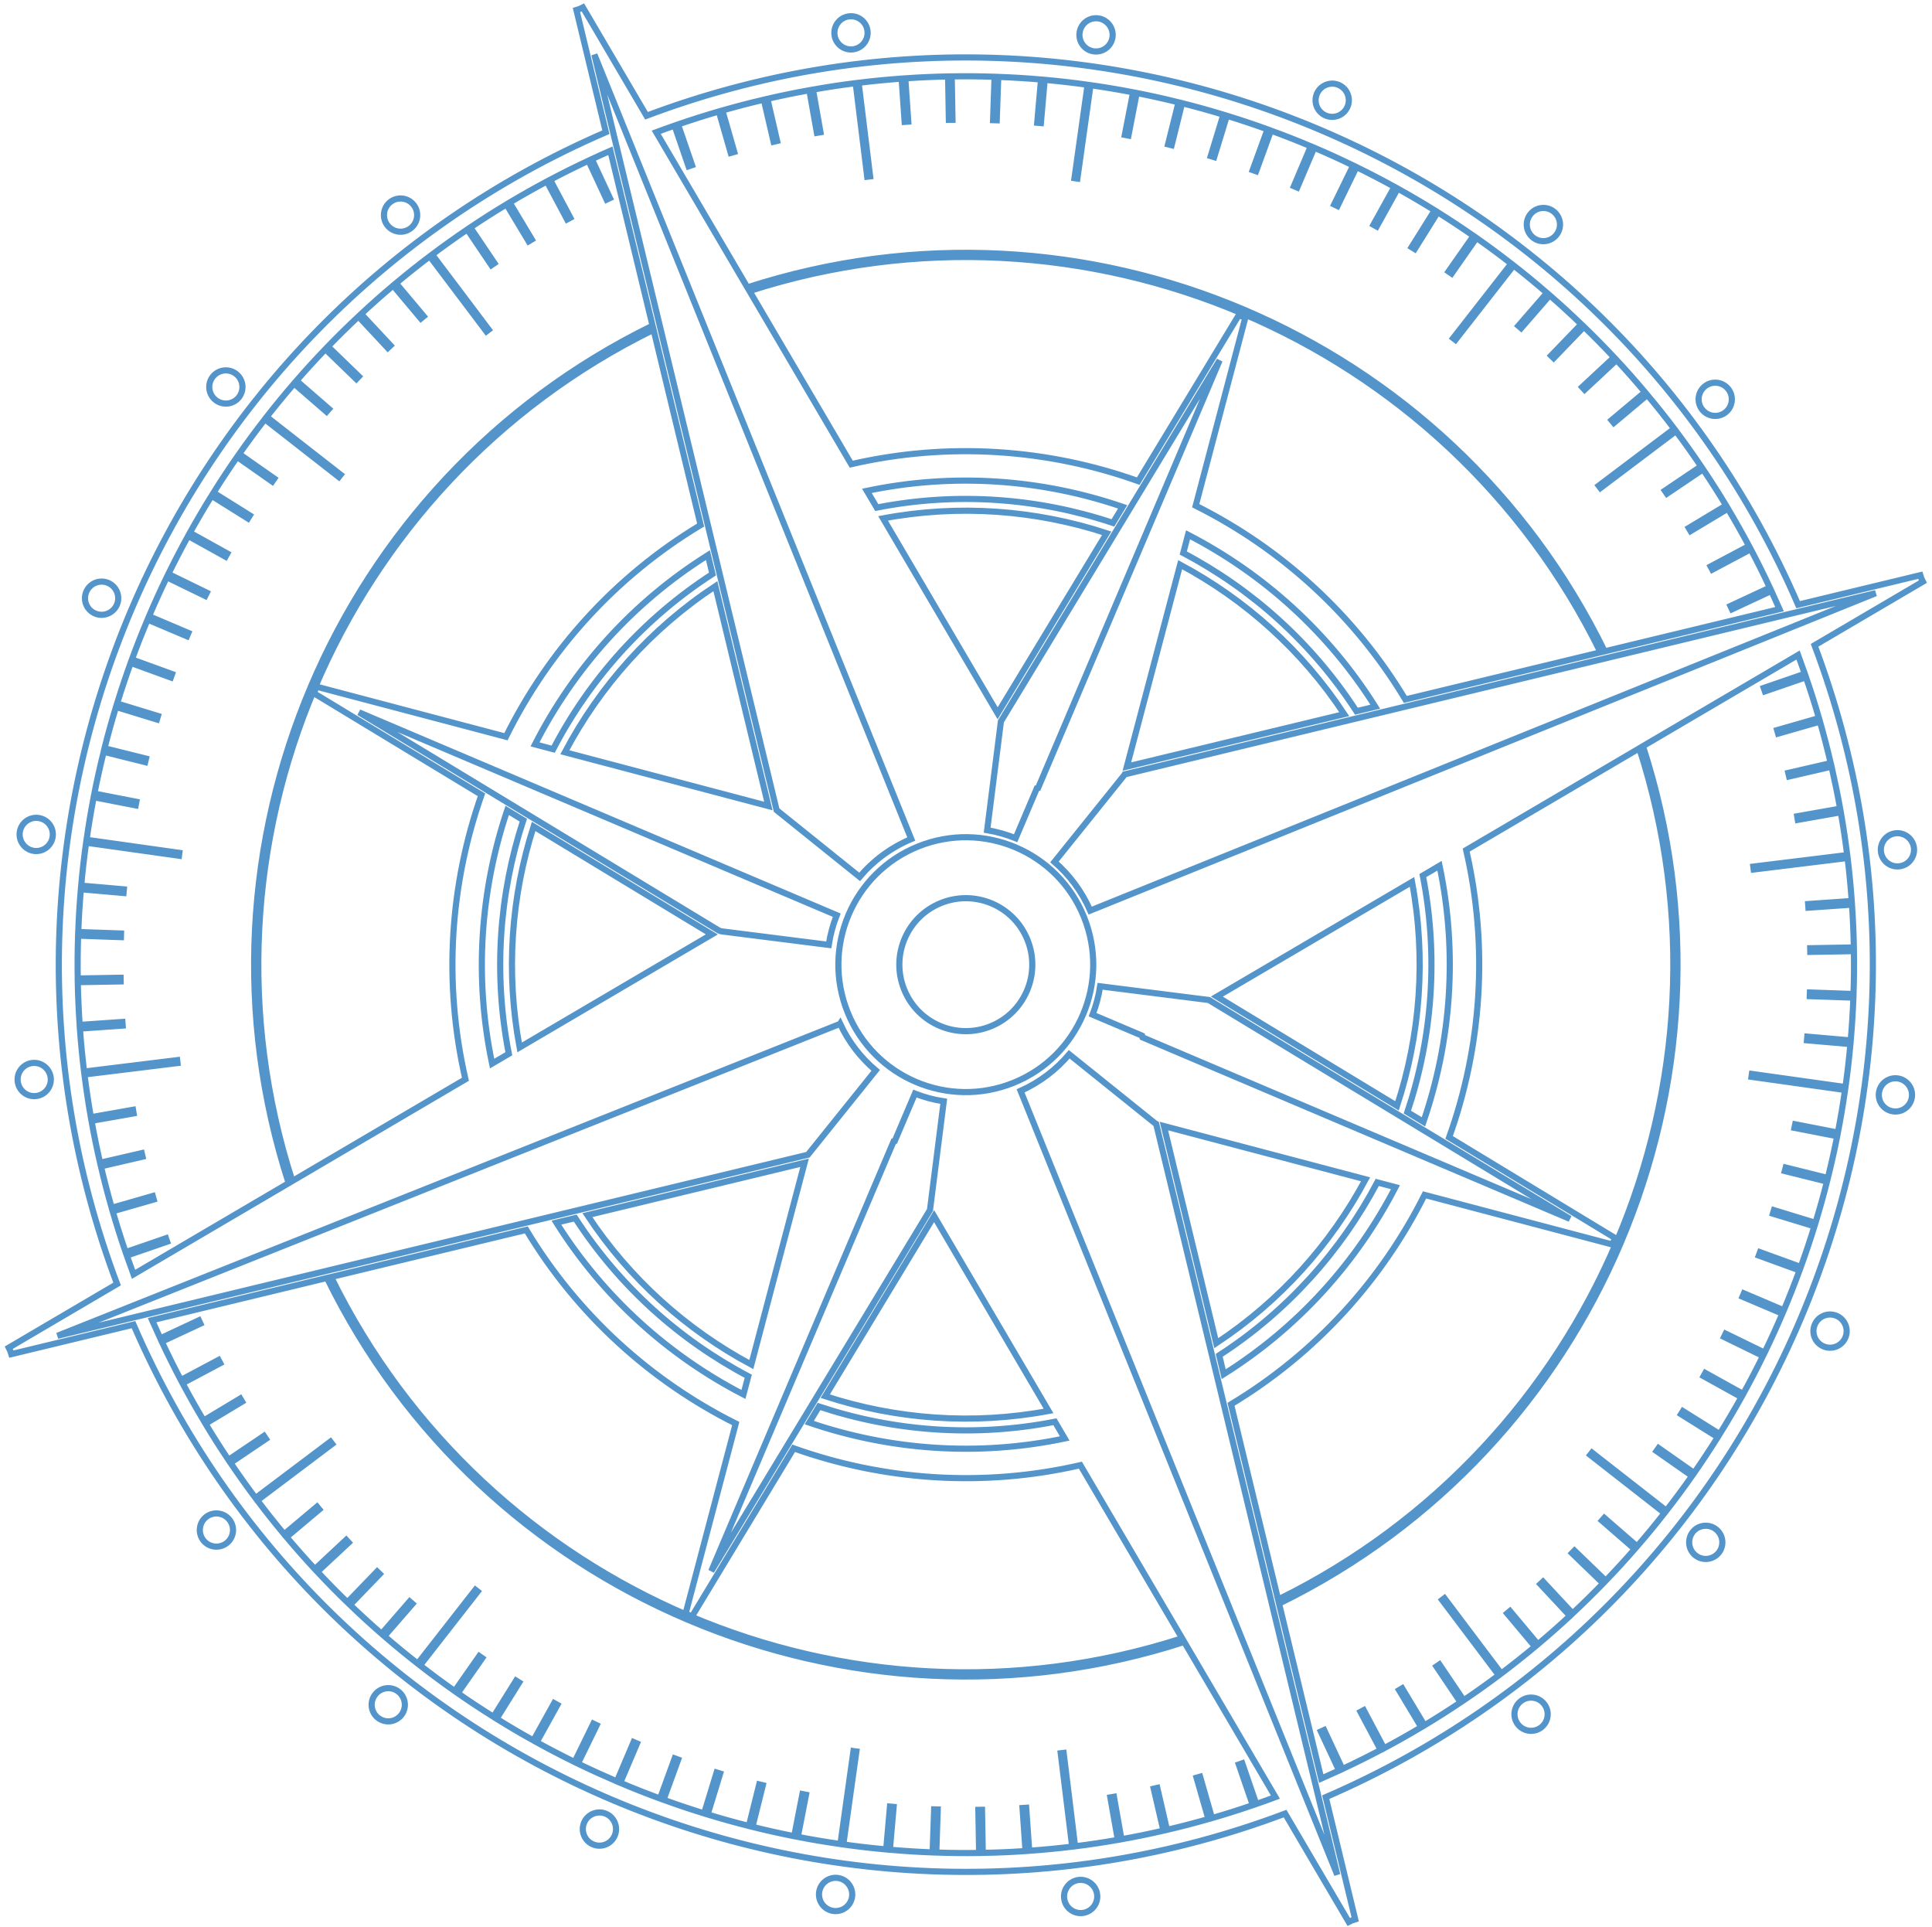
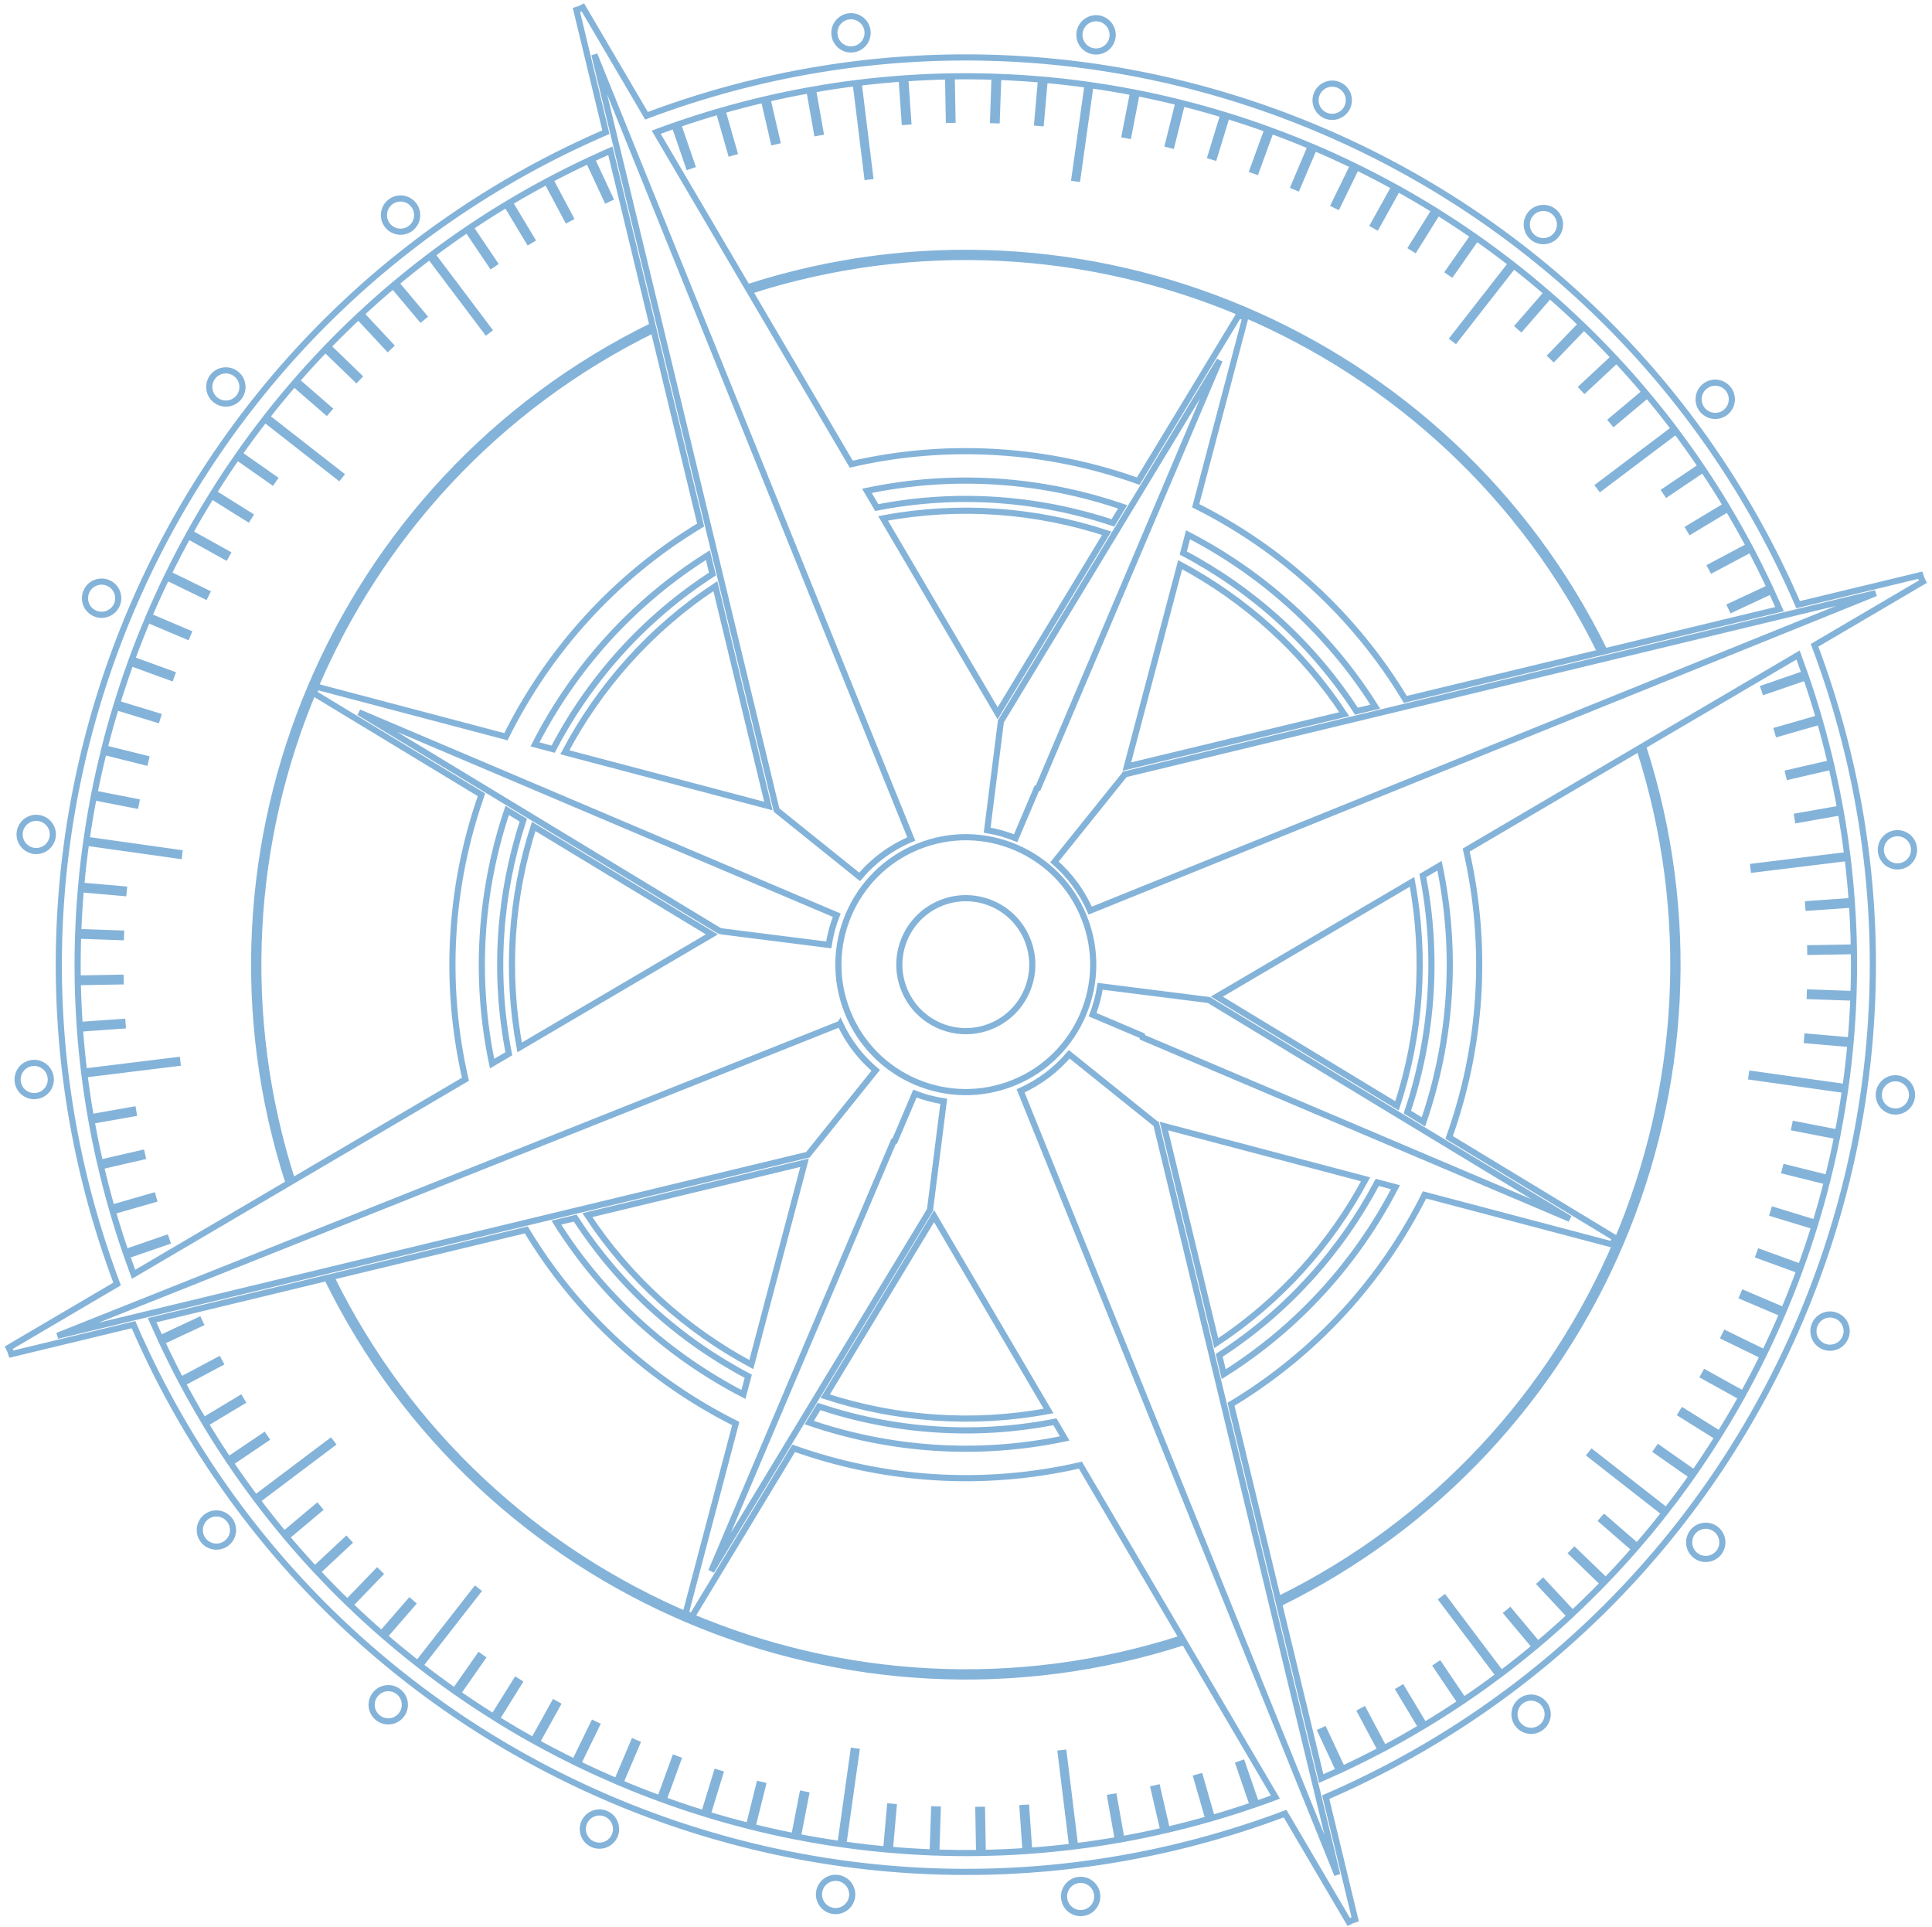
- <svg xmlns="http://www.w3.org/2000/svg" width="314px" style="opacity: .7" height="313px" viewBox="0 0 314 313" version="1.1">
+ <svg xmlns="http://www.w3.org/2000/svg" width="314px" style="opacity: .5" height="313px" viewBox="0 0 314 313" version="1.1">
  <defs />
  <g id="Page-1" stroke="none" stroke-width="1" fill="none" fill-rule="evenodd">
    <path d="M46.711,46.724 C47.764,45.672 49.47,45.672 50.529,46.724 C51.583,47.781 51.583,49.491 50.529,50.545 C49.47,51.596 47.764,51.596 46.711,50.545 C45.65,49.491 45.65,47.781 46.711,46.724 L46.711,46.724 Z M46.805,266.293 C45.746,265.244 45.746,263.529 46.805,262.472 C47.859,261.423 49.571,261.423 50.625,262.472 C51.678,263.529 51.678,265.244 50.625,266.293 C49.571,267.348 47.859,267.348 46.805,266.293 L46.805,266.293 Z M266.377,266.195 C265.32,267.249 263.612,267.249 262.558,266.195 C261.499,265.143 261.499,263.428 262.558,262.378 C263.612,261.32 265.32,261.32 266.377,262.378 C267.431,263.428 267.431,265.143 266.377,266.195 L266.377,266.195 Z M266.282,46.627 C265.223,45.571 263.513,45.571 262.457,46.627 C261.4,47.681 261.4,49.392 262.457,50.444 C263.513,51.498 265.223,51.498 266.282,50.444 C267.335,49.392 267.335,47.681 266.282,46.627 L266.282,46.627 Z M22.046,78.896 C21.305,80.183 21.752,81.834 23.035,82.582 C24.329,83.326 25.982,82.881 26.724,81.592 C27.472,80.3 27.027,78.649 25.738,77.907 C24.446,77.159 22.797,77.602 22.046,78.896 L22.046,78.896 Z M6.558,116.347 C6.168,117.785 7.026,119.271 8.466,119.653 C9.908,120.038 11.389,119.182 11.77,117.744 C12.151,116.303 11.303,114.82 9.861,114.434 C8.422,114.043 6.939,114.907 6.558,116.347 L6.558,116.347 Z M6.589,196.713 C6.975,198.151 8.459,199.006 9.901,198.619 C11.337,198.235 12.194,196.753 11.807,195.318 C11.421,193.878 9.94,193.019 8.497,193.403 C7.062,193.791 6.206,195.275 6.589,196.713 L6.589,196.713 Z M22.119,234.148 C22.863,235.439 24.52,235.884 25.804,235.136 C27.096,234.392 27.541,232.743 26.794,231.447 C26.053,230.162 24.395,229.717 23.11,230.465 C21.814,231.205 21.369,232.86 22.119,234.148 L22.119,234.148 Z M78.97,290.955 C80.264,291.699 81.917,291.258 82.664,289.967 C83.405,288.673 82.964,287.021 81.675,286.273 C80.383,285.529 78.727,285.974 77.983,287.261 C77.24,288.555 77.682,290.21 78.97,290.955 L78.97,290.955 Z M116.428,306.448 C117.865,306.831 119.35,305.978 119.731,304.538 C120.119,303.098 119.265,301.62 117.823,301.227 C116.383,300.848 114.903,301.697 114.52,303.137 C114.129,304.583 114.986,306.062 116.428,306.448 L116.428,306.448 Z M196.794,306.413 C198.236,306.024 199.09,304.545 198.702,303.102 C198.321,301.662 196.836,300.806 195.399,301.195 C193.957,301.578 193.1,303.063 193.486,304.5 C193.871,305.943 195.352,306.796 196.794,306.413 L196.794,306.413 Z M234.226,290.885 C235.518,290.134 235.965,288.485 235.214,287.191 C234.474,285.904 232.819,285.459 231.528,286.203 C230.245,286.955 229.799,288.604 230.539,289.89 C231.283,291.185 232.937,291.623 234.226,290.885 L234.226,290.885 Z M291.034,234.027 C291.777,232.74 291.337,231.087 290.045,230.336 C288.758,229.595 287.104,230.035 286.356,231.329 C285.608,232.618 286.053,234.272 287.347,235.016 C288.639,235.766 290.293,235.322 291.034,234.027 L291.034,234.027 Z M306.531,196.572 C306.912,195.137 306.059,193.651 304.619,193.268 C303.179,192.881 301.696,193.737 301.313,195.178 C300.931,196.621 301.778,198.099 303.221,198.484 C304.661,198.872 306.141,198.016 306.531,196.572 L306.531,196.572 Z M306.493,116.21 C306.105,114.768 304.625,113.914 303.183,114.302 C301.748,114.684 300.89,116.166 301.275,117.605 C301.661,119.045 303.141,119.905 304.584,119.518 C306.023,119.133 306.879,117.648 306.493,116.21 L306.493,116.21 Z M290.963,78.767 C290.218,77.477 288.561,77.033 287.278,77.783 C285.985,78.529 285.543,80.183 286.288,81.474 C287.03,82.764 288.685,83.204 289.975,82.456 C291.267,81.716 291.713,80.063 290.963,78.767 L290.963,78.767 Z M234.115,21.966 C232.817,21.222 231.165,21.663 230.422,22.959 C229.676,24.248 230.118,25.902 231.408,26.646 C232.704,27.391 234.355,26.949 235.099,25.66 C235.847,24.368 235.402,22.716 234.115,21.966 L234.115,21.966 Z M196.653,6.473 C195.217,6.089 193.732,6.943 193.349,8.386 C192.961,9.825 193.819,11.306 195.255,11.689 C196.699,12.077 198.181,11.223 198.567,9.781 C198.955,8.343 198.097,6.859 196.653,6.473 L196.653,6.473 Z M116.286,6.51 C114.847,6.896 113.995,8.377 114.379,9.819 C114.769,11.26 116.251,12.112 117.687,11.726 C119.124,11.34 119.983,9.859 119.594,8.419 C119.211,6.976 117.729,6.122 116.286,6.51 L116.286,6.51 Z M78.85,22.036 C77.562,22.783 77.115,24.436 77.866,25.724 C78.605,27.013 80.264,27.462 81.551,26.718 C82.84,25.966 83.28,24.317 82.538,23.027 C81.797,21.74 80.146,21.291 78.85,22.036 L78.85,22.036 Z M164.85,271.794 L160.559,300.722 C161.622,300.691 162.676,300.653 163.732,300.604 L163.361,293.609 L163.951,293.581 L164.321,300.569 C166.653,300.444 168.967,300.263 171.263,300.03 L170.53,293.063 L171.127,292.997 L171.852,299.978 C174.174,299.727 176.478,299.432 178.764,299.073 L177.666,292.138 L178.247,292.047 L179.345,298.987 C181.649,298.618 183.936,298.197 186.201,297.724 L184.738,290.844 L185.312,290.718 L186.778,297.602 C189.074,297.115 191.356,296.569 193.606,295.971 L189.639,281.173 L189.867,281.111 L190.1,281.048 L191.876,287.685 L194.067,295.852 C196.333,295.237 198.584,294.579 200.805,293.863 L198.624,287.153 L199.195,286.969 L201.37,293.682 C203.581,292.955 205.774,292.183 207.944,291.358 L205.411,284.77 L205.965,284.558 L208.487,291.143 C210.659,290.301 212.804,289.414 214.926,288.478 L212.054,282.029 L212.597,281.793 L215.468,288.235 C217.596,287.285 219.684,286.287 221.759,285.236 L218.554,278.947 L219.081,278.683 L222.286,284.965 C224.366,283.901 226.432,282.781 228.453,281.612 L220.79,268.338 L220.994,268.221 L221.201,268.101 L228.865,281.372 C230.899,280.196 232.89,278.975 234.857,277.702 L231.014,271.79 L231.516,271.467 L235.351,277.382 C237.297,276.105 239.21,274.787 241.093,273.43 L236.951,267.729 L237.431,267.38 L241.569,273.081 C243.446,271.71 245.289,270.294 247.1,268.839 L242.665,263.367 L243.124,262.995 L247.554,268.465 C249.356,266.999 251.126,265.493 252.849,263.943 L248.138,258.71 L248.583,258.31 L253.296,263.543 C255.018,261.986 256.698,260.388 258.349,258.751 L253.368,253.77 L253.787,253.351 L258.768,258.334 C260.408,256.689 262.002,255.002 263.562,253.282 L258.326,248.565 L258.723,248.128 L263.96,252.838 C265.511,251.113 267.019,249.349 268.49,247.545 L263.005,243.111 L263.379,242.646 L268.861,247.086 C270.318,245.281 271.739,243.441 273.11,241.564 L267.391,237.415 L267.743,236.938 L273.454,241.084 C274.816,239.208 276.14,237.293 277.411,235.352 L271.477,231.498 L271.807,231.004 L277.731,234.853 C279.006,232.886 280.227,230.892 281.406,228.87 L268.109,221.193 L268.228,220.984 L268.348,220.783 L280.082,227.557 L281.648,228.456 C282.816,226.43 283.935,224.372 285.009,222.281 L278.695,219.069 L278.964,218.535 L285.276,221.755 C286.326,219.687 287.331,217.592 288.286,215.467 L281.803,212.585 L282.044,212.044 L288.521,214.928 C289.464,212.808 290.356,210.662 291.193,208.49 L284.57,205.947 L284.782,205.392 L291.408,207.936 C292.234,205.773 293.013,203.58 293.732,201.367 L286.985,199.174 L287.166,198.611 L293.918,200.804 C294.635,198.585 295.301,196.339 295.913,194.073 L281.061,190.089 L281.181,189.631 L296.031,193.612 C296.631,191.35 297.182,189.075 297.669,186.772 L290.73,185.3 L290.859,184.721 L297.789,186.194 C298.266,183.928 298.682,181.645 299.057,179.342 L292.06,178.232 L292.149,177.644 L299.143,178.756 C299.497,176.468 299.798,174.164 300.049,171.844 L293.013,171.108 L293.076,170.519 L300.111,171.255 C300.343,168.957 300.527,166.645 300.645,164.311 L293.594,163.941 L293.626,163.349 L300.678,163.718 C300.73,162.638 300.769,161.56 300.803,160.48 L271.88,164.767 C269.849,193.391 257.406,219.135 238.311,238.228 C219.218,257.318 193.471,269.768 164.85,271.794 L164.85,271.794 Z M12.275,152.443 L41.203,148.152 C43.231,119.528 55.677,93.787 74.777,74.693 C93.865,55.601 119.609,43.15 148.231,41.122 L152.522,12.197 C151.42,12.225 150.312,12.27 149.216,12.327 L149.576,19.305 L148.987,19.338 L148.625,12.359 C146.298,12.489 143.977,12.665 141.68,12.903 L142.412,19.853 L141.822,19.916 L141.089,12.96 C138.776,13.209 136.471,13.508 134.189,13.863 L135.283,20.78 L134.7,20.87 L133.603,13.955 C131.298,14.321 129.018,14.743 126.754,15.221 L128.209,22.072 L127.632,22.199 L126.176,15.343 C123.879,15.837 121.599,16.383 119.34,16.985 L121.555,25.227 L123.3,31.747 L123.074,31.808 L122.848,31.871 L118.884,17.107 C116.619,17.715 114.372,18.385 112.151,19.1 L114.32,25.768 L113.755,25.945 L111.586,19.282 C109.377,20.004 107.189,20.783 105.024,21.611 L107.537,28.147 L106.982,28.363 L104.471,21.823 C102.304,22.662 100.158,23.556 98.041,24.491 L100.885,30.888 L100.342,31.128 L97.5,24.735 C95.378,25.685 93.288,26.687 91.218,27.737 L94.396,33.965 L93.864,34.236 L90.688,28.008 C88.608,29.08 86.547,30.201 84.524,31.368 L88.423,38.127 L92.159,44.583 L91.95,44.701 L91.742,44.82 L84.117,31.609 C82.089,32.782 80.091,34.01 78.134,35.282 L81.924,41.126 L81.428,41.451 L77.638,35.605 C75.687,36.875 73.779,38.189 71.904,39.557 L75.993,45.19 L75.516,45.536 L71.427,39.905 C69.547,41.275 67.713,42.687 65.904,44.145 L70.28,49.552 L69.815,49.926 L65.445,44.522 C63.641,45.987 61.881,47.5 60.154,49.046 L64.806,54.21 L64.363,54.603 L59.71,49.444 C57.99,50.999 56.31,52.599 54.663,54.237 L59.576,59.147 L59.161,59.563 L54.247,54.66 C52.611,56.302 51.009,57.984 49.456,59.707 L54.618,64.353 L54.221,64.795 L49.061,60.144 C47.516,61.875 46.007,63.642 44.539,65.441 L49.939,69.812 L49.567,70.271 L44.167,65.896 C42.706,67.706 41.292,69.539 39.921,71.419 L45.542,75.501 L45.201,75.981 L39.586,71.899 C38.222,73.779 36.904,75.687 35.632,77.632 L41.461,81.422 L41.14,81.917 L35.311,78.129 C34.043,80.093 32.817,82.09 31.641,84.118 L33.808,85.366 L44.828,91.734 L44.603,92.14 L31.404,84.523 C30.232,86.549 29.115,88.603 28.046,90.693 L34.25,93.85 L33.978,94.38 L27.776,91.22 C26.727,93.287 25.726,95.382 24.778,97.504 L31.135,100.332 L30.9,100.875 L24.536,98.038 C23.595,100.16 22.71,102.301 21.871,104.475 L28.373,106.971 L28.162,107.526 L21.654,105.026 C20.831,107.19 20.061,109.378 19.333,111.589 L25.957,113.743 L25.778,114.305 L19.146,112.156 C18.433,114.373 17.771,116.62 17.16,118.888 L31.886,122.831 L31.824,123.059 L31.759,123.287 L17.04,119.342 C16.447,121.599 15.897,123.88 15.403,126.175 L22.209,127.621 L22.08,128.2 L15.283,126.753 C14.812,129.017 14.388,131.297 14.024,133.595 L20.884,134.684 L20.793,135.266 L13.936,134.183 C13.575,136.467 13.28,138.769 13.029,141.089 L19.934,141.811 L19.868,142.399 L12.97,141.675 C12.739,143.975 12.554,146.29 12.434,148.615 L19.35,148.977 L19.32,149.568 L12.402,149.204 C12.349,150.283 12.308,151.361 12.275,152.443 L12.275,152.443 Z M12.275,160.48 C12.311,161.558 12.349,162.636 12.405,163.717 L19.32,163.349 L19.35,163.944 L12.434,164.304 C12.562,166.631 12.739,168.946 12.97,171.244 L19.868,170.519 L19.934,171.11 L13.033,171.832 C13.283,174.152 13.579,176.455 13.936,178.737 L20.793,177.648 L20.884,178.236 L14.024,179.324 C14.388,181.624 14.812,183.904 15.283,186.168 L22.087,184.721 L22.209,185.3 L15.41,186.744 C15.901,189.041 16.447,191.322 17.04,193.574 L31.759,189.631 L31.886,190.089 L17.165,194.031 C17.774,196.301 18.437,198.545 19.153,200.766 L25.778,198.611 L25.957,199.176 L19.333,201.333 C20.061,203.541 20.831,205.728 21.654,207.893 L28.162,205.392 L28.373,205.954 L21.873,208.448 C22.71,210.618 23.595,212.763 24.536,214.879 L30.9,212.044 L31.14,212.585 L24.778,215.42 C25.733,217.542 26.727,219.636 27.776,221.701 L33.978,218.535 L34.25,219.069 L28.046,222.229 C29.115,224.315 30.237,226.37 31.404,228.392 L44.595,220.777 L44.713,220.982 L44.828,221.186 L31.641,228.805 C32.817,230.833 34.043,232.826 35.311,234.79 L41.142,231.004 L41.461,231.499 L35.636,235.287 C36.904,237.234 38.222,239.143 39.586,241.02 L45.201,236.938 L45.546,237.415 L39.93,241.502 C41.299,243.377 42.706,245.222 44.167,247.017 L49.567,242.65 L49.939,243.111 L44.539,247.481 C46.007,249.283 47.516,251.047 49.061,252.774 L54.221,248.128 L54.621,248.565 L49.456,253.215 C51.018,254.937 52.614,256.617 54.247,258.268 L59.162,253.351 L59.582,253.777 L54.67,258.68 C56.31,260.324 57.995,261.922 59.712,263.477 L64.363,258.31 L64.806,258.71 L60.154,263.873 C61.881,265.423 63.644,266.935 65.445,268.399 L69.822,262.995 L70.286,263.367 L65.904,268.773 C67.713,270.232 69.547,271.648 71.427,273.018 L75.516,267.383 L75.998,267.729 L71.906,273.37 C73.779,274.726 75.687,276.046 77.633,277.319 L81.435,271.467 L81.931,271.794 L78.134,277.64 C80.091,278.913 82.089,280.137 84.117,281.313 L91.742,268.098 L91.943,268.221 L92.156,268.338 L84.524,281.553 C86.547,282.718 88.608,283.842 90.688,284.913 L93.864,278.683 L94.396,278.954 L91.222,285.181 C93.288,286.235 95.378,287.233 97.503,288.19 L100.349,281.793 L100.885,282.029 L98.045,288.429 C100.158,289.372 102.304,290.259 104.475,291.101 L106.986,284.558 L107.537,284.77 L105.031,291.31 C107.189,292.141 109.377,292.917 111.586,293.64 L113.755,286.969 L114.32,287.156 L112.155,293.821 C114.372,294.538 116.619,295.206 118.884,295.818 L122.841,281.048 L123.3,281.173 L121.555,287.692 L119.34,295.939 C121.599,296.541 123.882,297.087 126.176,297.578 L127.632,290.718 L128.209,290.844 L126.754,297.7 C129.022,298.176 131.306,298.597 133.608,298.962 L134.7,292.047 L135.285,292.138 L134.189,299.053 C136.475,299.411 138.779,299.71 141.092,299.957 L141.822,292.997 L142.416,293.063 L141.68,300.023 C143.977,300.253 146.298,300.437 148.625,300.562 L148.992,293.581 L149.583,293.609 L149.216,300.594 C150.312,300.653 151.42,300.691 152.522,300.722 L148.231,271.797 C119.609,269.768 93.865,257.318 74.777,238.228 C55.677,219.135 43.231,193.391 41.203,164.767 L12.275,160.48 L12.275,160.48 Z M300.803,152.443 C300.769,151.359 300.73,150.272 300.678,149.198 L293.626,149.568 L293.594,148.975 L300.645,148.606 C300.527,146.276 300.339,143.959 300.111,141.66 L293.076,142.399 L293.013,141.809 L300.049,141.072 C299.798,138.752 299.497,136.447 299.143,134.158 L292.149,135.266 L292.06,134.684 L299.057,133.572 C298.689,131.273 298.266,128.986 297.789,126.723 L290.859,128.196 L290.73,127.614 L297.666,126.144 C297.177,123.845 296.631,121.57 296.031,119.309 L281.189,123.292 L281.126,123.062 L281.063,122.834 L295.913,118.85 C295.301,116.582 294.635,114.337 293.911,112.112 L287.166,114.303 L286.985,113.74 L293.732,111.55 C293.013,109.335 292.234,107.143 291.408,104.978 L284.782,107.519 L284.57,106.965 L291.193,104.428 C290.349,102.258 289.464,100.108 288.521,97.989 L282.044,100.875 L281.803,100.332 L288.274,97.449 C287.331,95.325 286.326,93.227 285.276,91.163 L278.964,94.38 L278.691,93.85 L285.003,90.636 C283.935,88.546 282.816,86.491 281.648,84.464 L280.082,85.366 L268.35,92.144 L268.228,91.939 L268.109,91.734 L281.406,84.051 C280.227,82.027 279.006,80.03 277.731,78.061 L271.807,81.917 L271.477,81.416 L277.408,77.571 C276.133,75.621 274.816,73.713 273.451,71.832 L267.743,75.981 L267.391,75.501 L273.11,71.353 C271.732,69.476 270.318,67.635 268.861,65.828 L263.379,70.266 L263.005,69.803 L268.483,65.369 C267.017,63.57 265.507,61.805 263.956,60.076 L258.723,64.795 L258.326,64.353 L263.562,59.64 C262,57.914 260.408,56.229 258.763,54.584 L253.783,59.563 L253.368,59.147 L258.338,54.164 C256.698,52.526 255.015,50.933 253.283,49.375 L248.578,54.601 L248.138,54.21 L252.849,48.978 C251.124,47.428 249.356,45.922 247.549,44.452 L243.12,49.919 L242.665,49.552 L247.094,44.082 C245.287,42.623 243.446,41.207 241.564,39.836 L237.431,45.536 L236.95,45.185 L241.087,39.489 C239.207,38.127 237.297,36.81 235.348,35.537 L231.513,41.451 L231.01,41.126 L234.85,35.219 C232.887,33.946 230.894,32.725 228.865,31.549 L225.057,38.141 L221.201,44.823 L220.79,44.583 L228.453,31.309 C226.432,30.142 224.366,29.02 222.286,27.952 L219.081,34.236 L218.549,33.965 L221.752,27.683 C219.684,26.632 217.59,25.633 215.468,24.684 L212.597,31.128 L212.054,30.888 L214.922,24.439 C212.804,23.505 210.659,22.611 208.487,21.773 L205.96,28.363 L205.411,28.147 L207.939,21.561 C205.77,20.738 203.581,19.961 201.367,19.241 L199.186,25.945 L198.624,25.763 L200.803,19.057 C198.575,18.343 196.333,17.677 194.067,17.07 L190.103,31.871 L189.875,31.808 L189.646,31.747 L193.606,16.945 C191.356,16.347 189.074,15.802 186.771,15.319 L185.308,22.199 L184.735,22.072 L186.192,15.194 C183.929,14.721 181.647,14.3 179.345,13.936 L178.247,20.87 L177.666,20.78 L178.76,13.846 C176.473,13.489 174.174,13.192 171.852,12.948 L171.12,19.916 L170.53,19.853 L171.263,12.884 C168.962,12.649 166.653,12.473 164.316,12.35 L163.951,19.338 L163.361,19.305 L163.732,12.319 C162.676,12.268 161.618,12.225 160.559,12.197 L164.85,41.122 C193.471,43.15 219.218,55.601 238.311,74.693 C257.406,93.787 269.849,119.528 271.88,148.152 L300.803,152.443 L300.803,152.443 Z M324.04,156.459 L324.081,157.024 L303.88,160.021 C302.948,199.305 286.644,234.783 260.749,260.672 C234.866,286.565 199.388,302.858 160.103,303.797 L157.105,324 L156.54,323.959 L155.975,324 L152.976,303.797 C113.697,302.865 78.216,286.565 52.327,260.672 C26.442,234.783 10.146,199.305 9.207,160.021 L-11,157.024 L-10.958,156.464 L-11,155.9 L9.207,152.9 C10.146,113.615 26.442,78.136 52.327,52.248 C78.216,26.36 113.697,10.061 152.976,9.125 L155.975,-11.079 L156.54,-11.038 L157.105,-11.079 L160.098,9.124 C199.388,10.054 234.866,26.36 260.749,52.248 C286.644,78.136 302.943,113.615 303.873,152.9 L324.081,155.897 L324.04,156.459 L324.04,156.459 Z M109.049,100.047 C118.31,92.243 129.517,86.676 141.842,84.185 L136.446,120.539 L109.049,100.047 L109.049,100.047 Z M105.031,97.042 C115.501,87.959 128.385,81.596 142.605,79.058 L142.144,82.178 C129.081,84.695 117.209,90.57 107.473,98.871 L105.031,97.042 L105.031,97.042 Z M93.896,101.381 L74.788,75.826 L75.215,75.459 L75.588,75.026 L101.116,94.118 C112.743,83.775 127.281,76.635 143.341,74.082 L148.134,41.8 C119.738,43.853 94.199,56.217 75.254,75.167 C56.294,94.118 43.939,119.658 41.883,148.05 L72.73,143.472 L74.163,143.26 C76.69,127.349 83.715,112.947 93.896,101.381 L93.896,101.381 Z M98.655,107.748 C90.507,117.417 84.741,129.153 82.251,142.062 L79.134,142.523 C81.645,128.462 87.907,115.7 96.822,105.294 L98.655,107.748 L98.655,107.748 Z M120.112,136.44 L84.266,141.762 C86.724,129.593 92.176,118.51 99.831,109.319 L120.112,136.44 L120.112,136.44 Z M204.03,100.04 L176.638,120.525 L171.238,84.185 C183.562,86.672 194.772,92.234 204.03,100.04 L204.03,100.04 Z M208.04,97.035 L205.598,98.861 C195.862,90.565 184,84.689 170.944,82.175 L170.475,79.054 C184.689,81.596 197.579,87.959 208.04,97.035 L208.04,97.035 Z M213.187,109.246 C220.867,118.451 226.354,129.563 228.819,141.762 L192.867,136.423 L213.187,109.246 L213.187,109.246 Z M216.195,105.225 C225.151,115.646 231.424,128.435 233.944,142.523 L230.831,142.062 C228.33,129.122 222.54,117.354 214.366,107.677 L216.195,105.225 L216.195,105.225 Z M238.052,75.988 L237.624,75.621 L237.257,75.192 L211.959,94.109 C200.335,83.773 185.799,76.635 169.742,74.082 L164.953,41.8 C193.34,43.853 218.882,56.217 237.831,75.167 C256.785,94.118 269.146,119.658 271.198,148.05 L240.351,143.474 L238.918,143.26 C236.388,127.323 229.337,112.886 219.121,101.309 L238.052,75.988 L238.052,75.988 Z M203.72,213.139 C194.521,220.805 183.425,226.273 171.238,228.736 L176.569,192.833 L203.72,213.139 L203.72,213.139 Z M207.738,216.144 C197.33,225.082 184.55,231.345 170.475,233.861 L170.944,230.746 C183.865,228.252 195.615,222.471 205.292,214.314 L207.738,216.144 L207.738,216.144 Z M218.856,211.912 L237.76,237.202 L237.338,237.571 L236.96,237.999 L211.654,219.075 C200.085,229.272 185.661,236.307 169.742,238.841 L164.953,271.117 C193.342,269.065 218.882,256.704 237.831,237.754 C256.785,218.801 269.148,193.261 271.2,164.873 L240.351,169.449 L238.918,169.663 C236.365,185.733 229.21,200.286 218.856,211.912 L218.856,211.912 Z M214.105,205.555 C222.422,195.819 228.307,183.939 230.831,170.863 L233.946,170.397 C231.398,184.629 225.029,197.527 215.931,208.004 L214.105,205.555 L214.105,205.555 Z M192.424,176.555 L228.819,171.157 C226.323,183.499 220.745,194.717 212.924,203.985 L192.424,176.555 L192.424,176.555 Z M107.52,214.088 C117.247,222.369 129.095,228.235 142.144,230.748 L142.605,233.865 C128.408,231.327 115.536,224.977 105.076,215.919 L107.52,214.088 L107.52,214.088 Z M136.454,192.421 L141.842,228.736 C129.542,226.249 118.346,220.695 109.09,212.911 L136.454,192.421 L136.454,192.421 Z M99.876,203.649 C92.204,194.449 86.733,183.351 84.266,171.157 L120.187,176.488 L99.876,203.649 L99.876,203.649 Z M96.869,207.672 C87.924,197.259 81.656,184.478 79.137,170.397 L82.258,170.863 C84.748,183.787 90.531,195.543 98.704,205.225 L96.869,207.672 L96.869,207.672 Z M74.788,237.202 L93.94,211.587 C83.736,200.016 76.692,185.593 74.163,169.663 L72.733,169.449 L41.883,164.873 C43.932,193.264 56.294,218.801 75.254,237.754 C94.199,256.704 119.738,269.068 148.134,271.117 L143.553,240.267 L143.339,238.841 C127.298,236.289 112.783,229.164 101.161,218.843 L75.588,237.999 L75.223,237.575 L74.788,237.202 L74.788,237.202 Z M145.884,136.769 C148.905,135.176 152.331,134.259 155.968,134.209 L155.968,-3.27 L137.435,121.657 L145.884,136.769 L145.884,136.769 Z M137.085,145.135 C137.942,143.696 138.953,142.355 140.101,141.147 L80.456,81.5 L121.39,136.254 L121.595,136.454 L121.869,136.63 L137.085,145.135 L137.085,145.135 Z M136.528,166.899 C135.071,164.134 134.175,161.028 133.999,157.723 L133.993,157.727 L-2.931,157.071 L72.897,168.317 L121.174,175.483 L136.528,166.899 L136.528,166.899 Z M144.896,175.703 C143.492,174.872 142.196,173.895 141.024,172.786 L135.301,178.502 L135.108,178.702 L134.919,178.672 L81.265,232.332 L136.203,191.247 L144.896,175.703 L144.896,175.703 Z M166.667,176.261 C163.794,177.773 160.549,178.681 157.114,178.81 L157.114,316.188 L175.532,192.047 L175.418,191.906 L166.667,176.261 L166.667,176.261 Z M175.466,167.894 C174.652,169.268 173.689,170.548 172.602,171.715 L178.583,177.69 L178.783,177.9 L178.744,178.171 L232.099,231.531 L191.018,176.585 L175.466,167.894 L175.466,167.894 Z M176.155,146.38 L191.971,137.538 L192.067,137.461 L240.185,144.599 L316.267,155.89 L178.578,155.89 C178.484,152.471 177.617,149.248 176.155,146.38 L176.155,146.38 Z M156.54,135.753 C167.975,135.753 177.247,145.022 177.247,156.459 C177.247,167.894 167.975,177.163 156.54,177.163 C145.104,177.163 135.833,167.894 135.833,156.459 C135.833,145.022 145.104,135.753 156.54,135.753 L156.54,135.753 Z M156.54,145.66 C162.507,145.66 167.344,150.493 167.344,156.459 C167.344,162.426 162.507,167.263 156.54,167.263 C150.575,167.263 145.739,162.426 145.739,156.459 C145.739,150.493 150.575,145.66 156.54,145.66 L156.54,145.66 Z M171.748,140.441 L177.774,134.418 L177.972,134.214 L178.186,134.247 L231.577,80.86 L176.638,121.944 L167.944,137.494 C169.321,138.341 170.593,139.333 171.748,140.441 L171.748,140.441 Z M189.875,31.808 L189.875,31.814 L189.875,31.808 L189.875,31.808 Z" id="compass_white" stroke="#0A67B3" transform="translate(157.5, 155.5) rotate(-22) translate(-157.5, -155.5) " />
  </g>
</svg>
